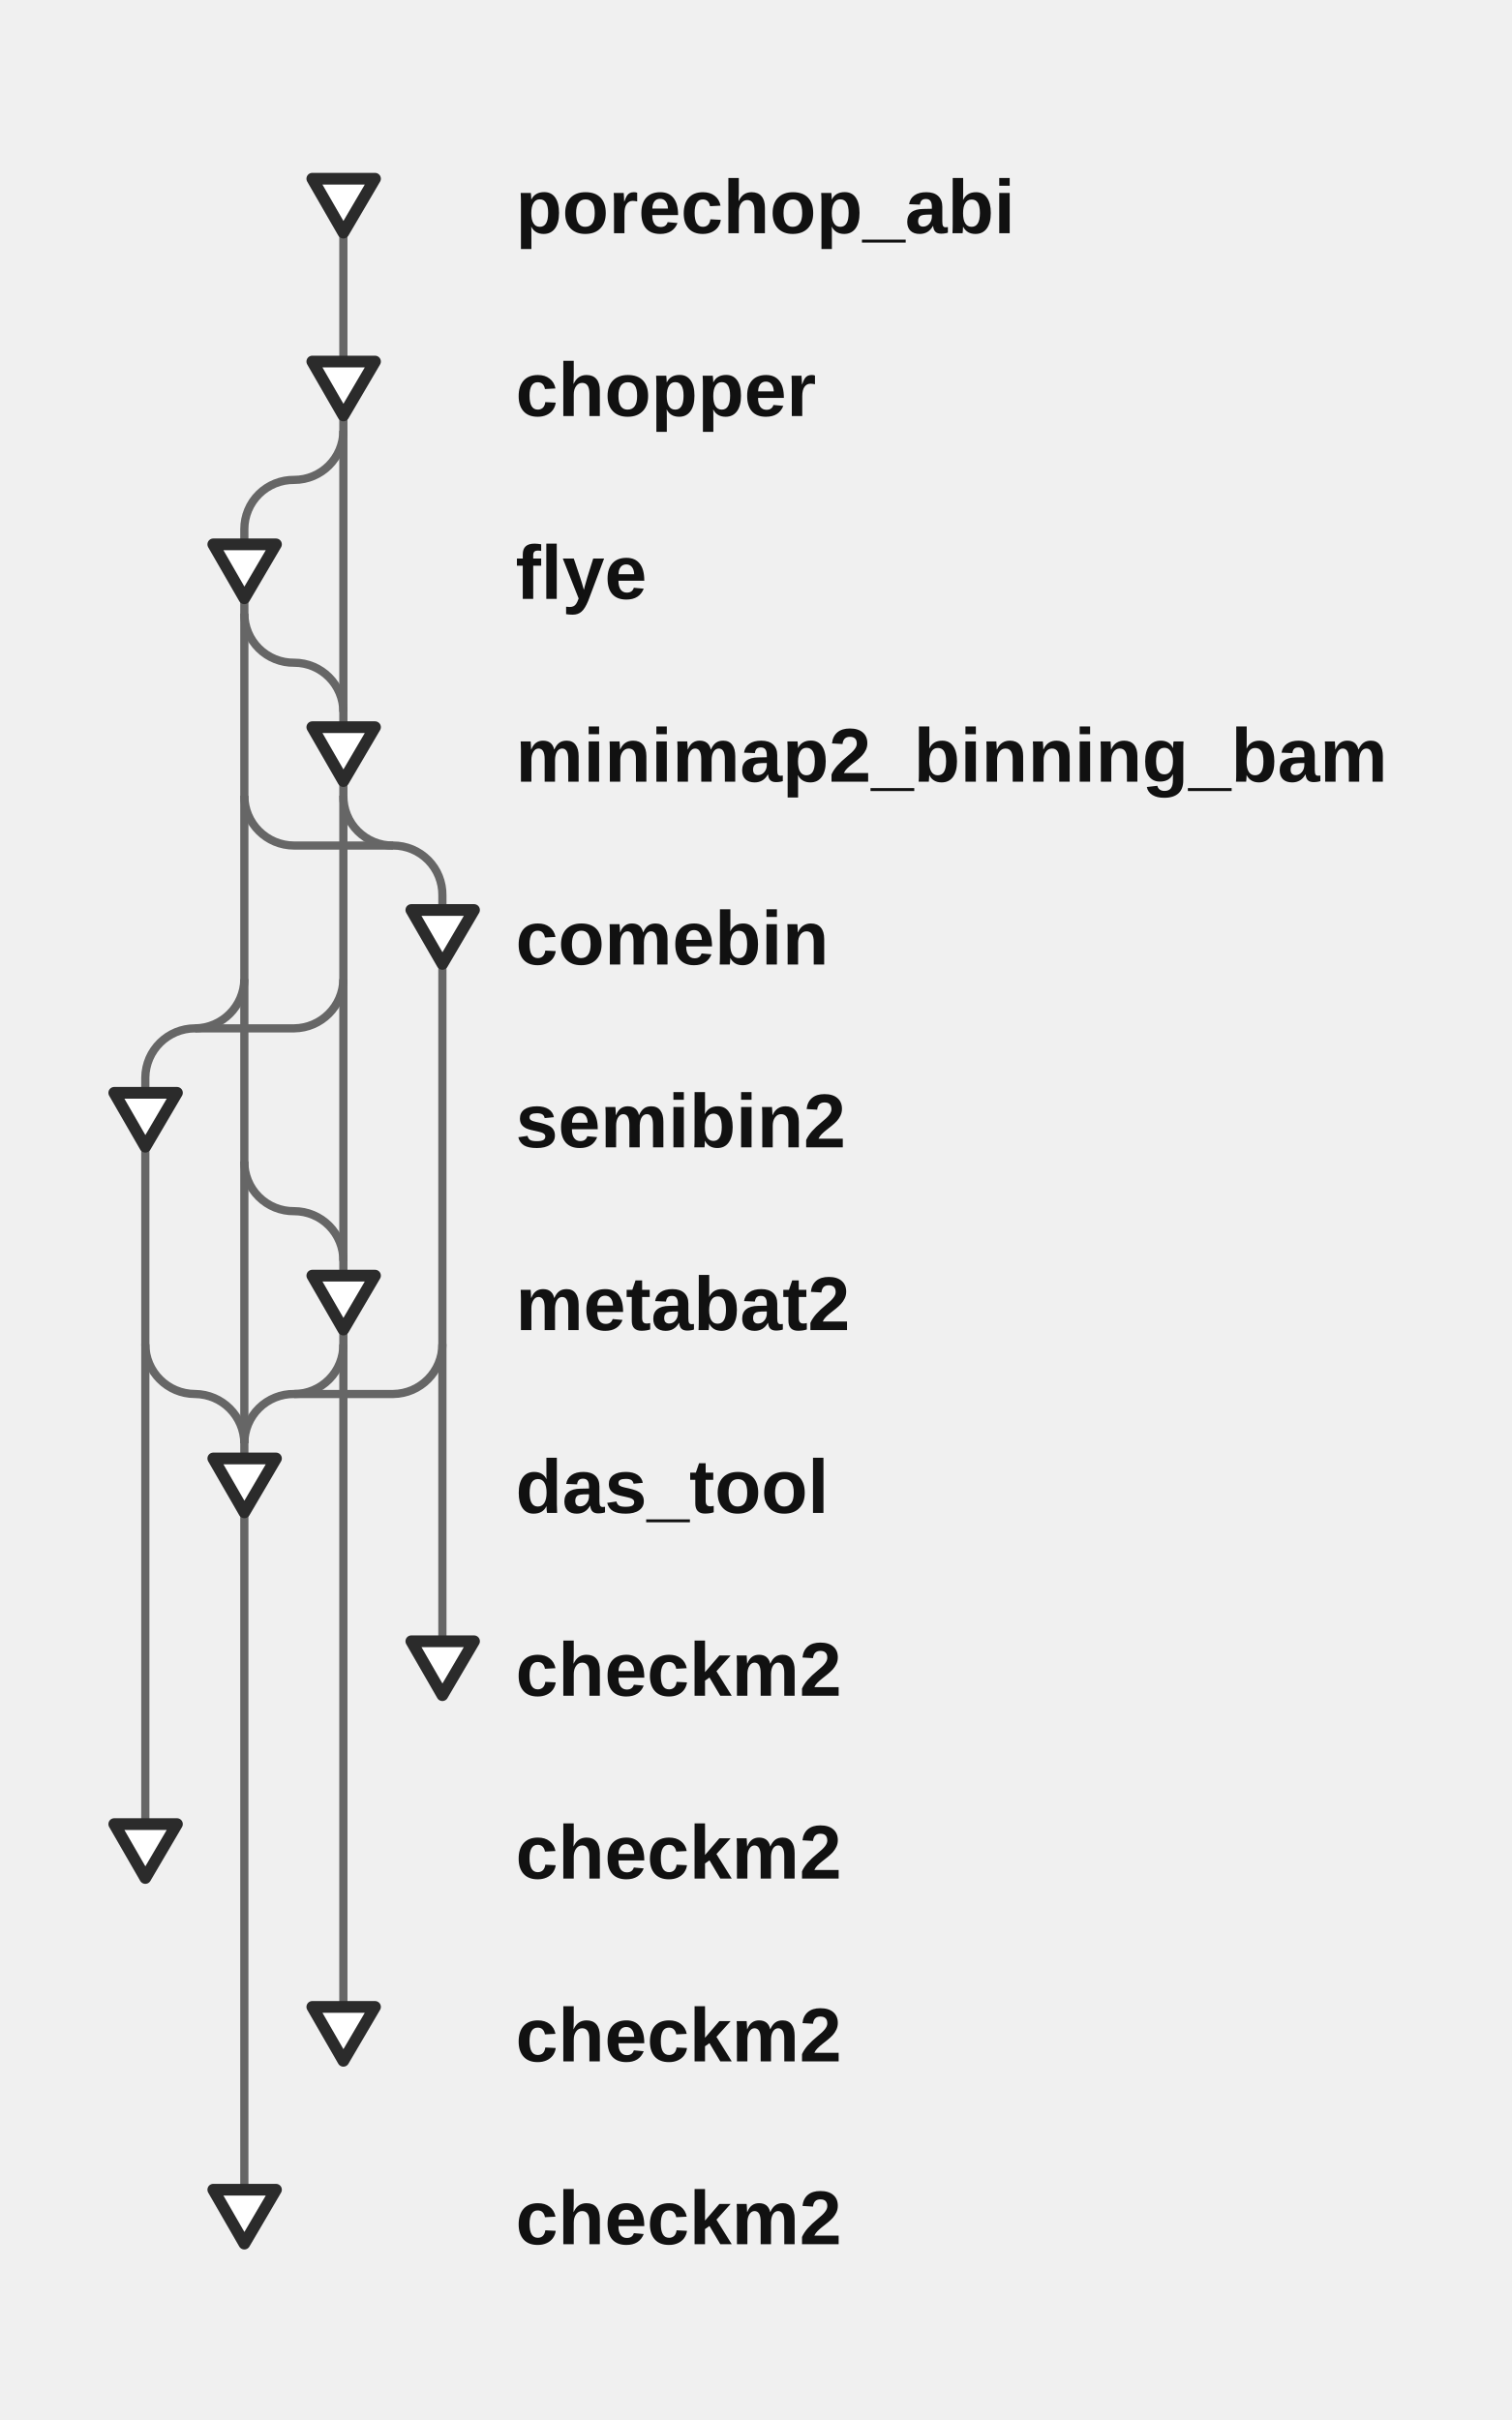
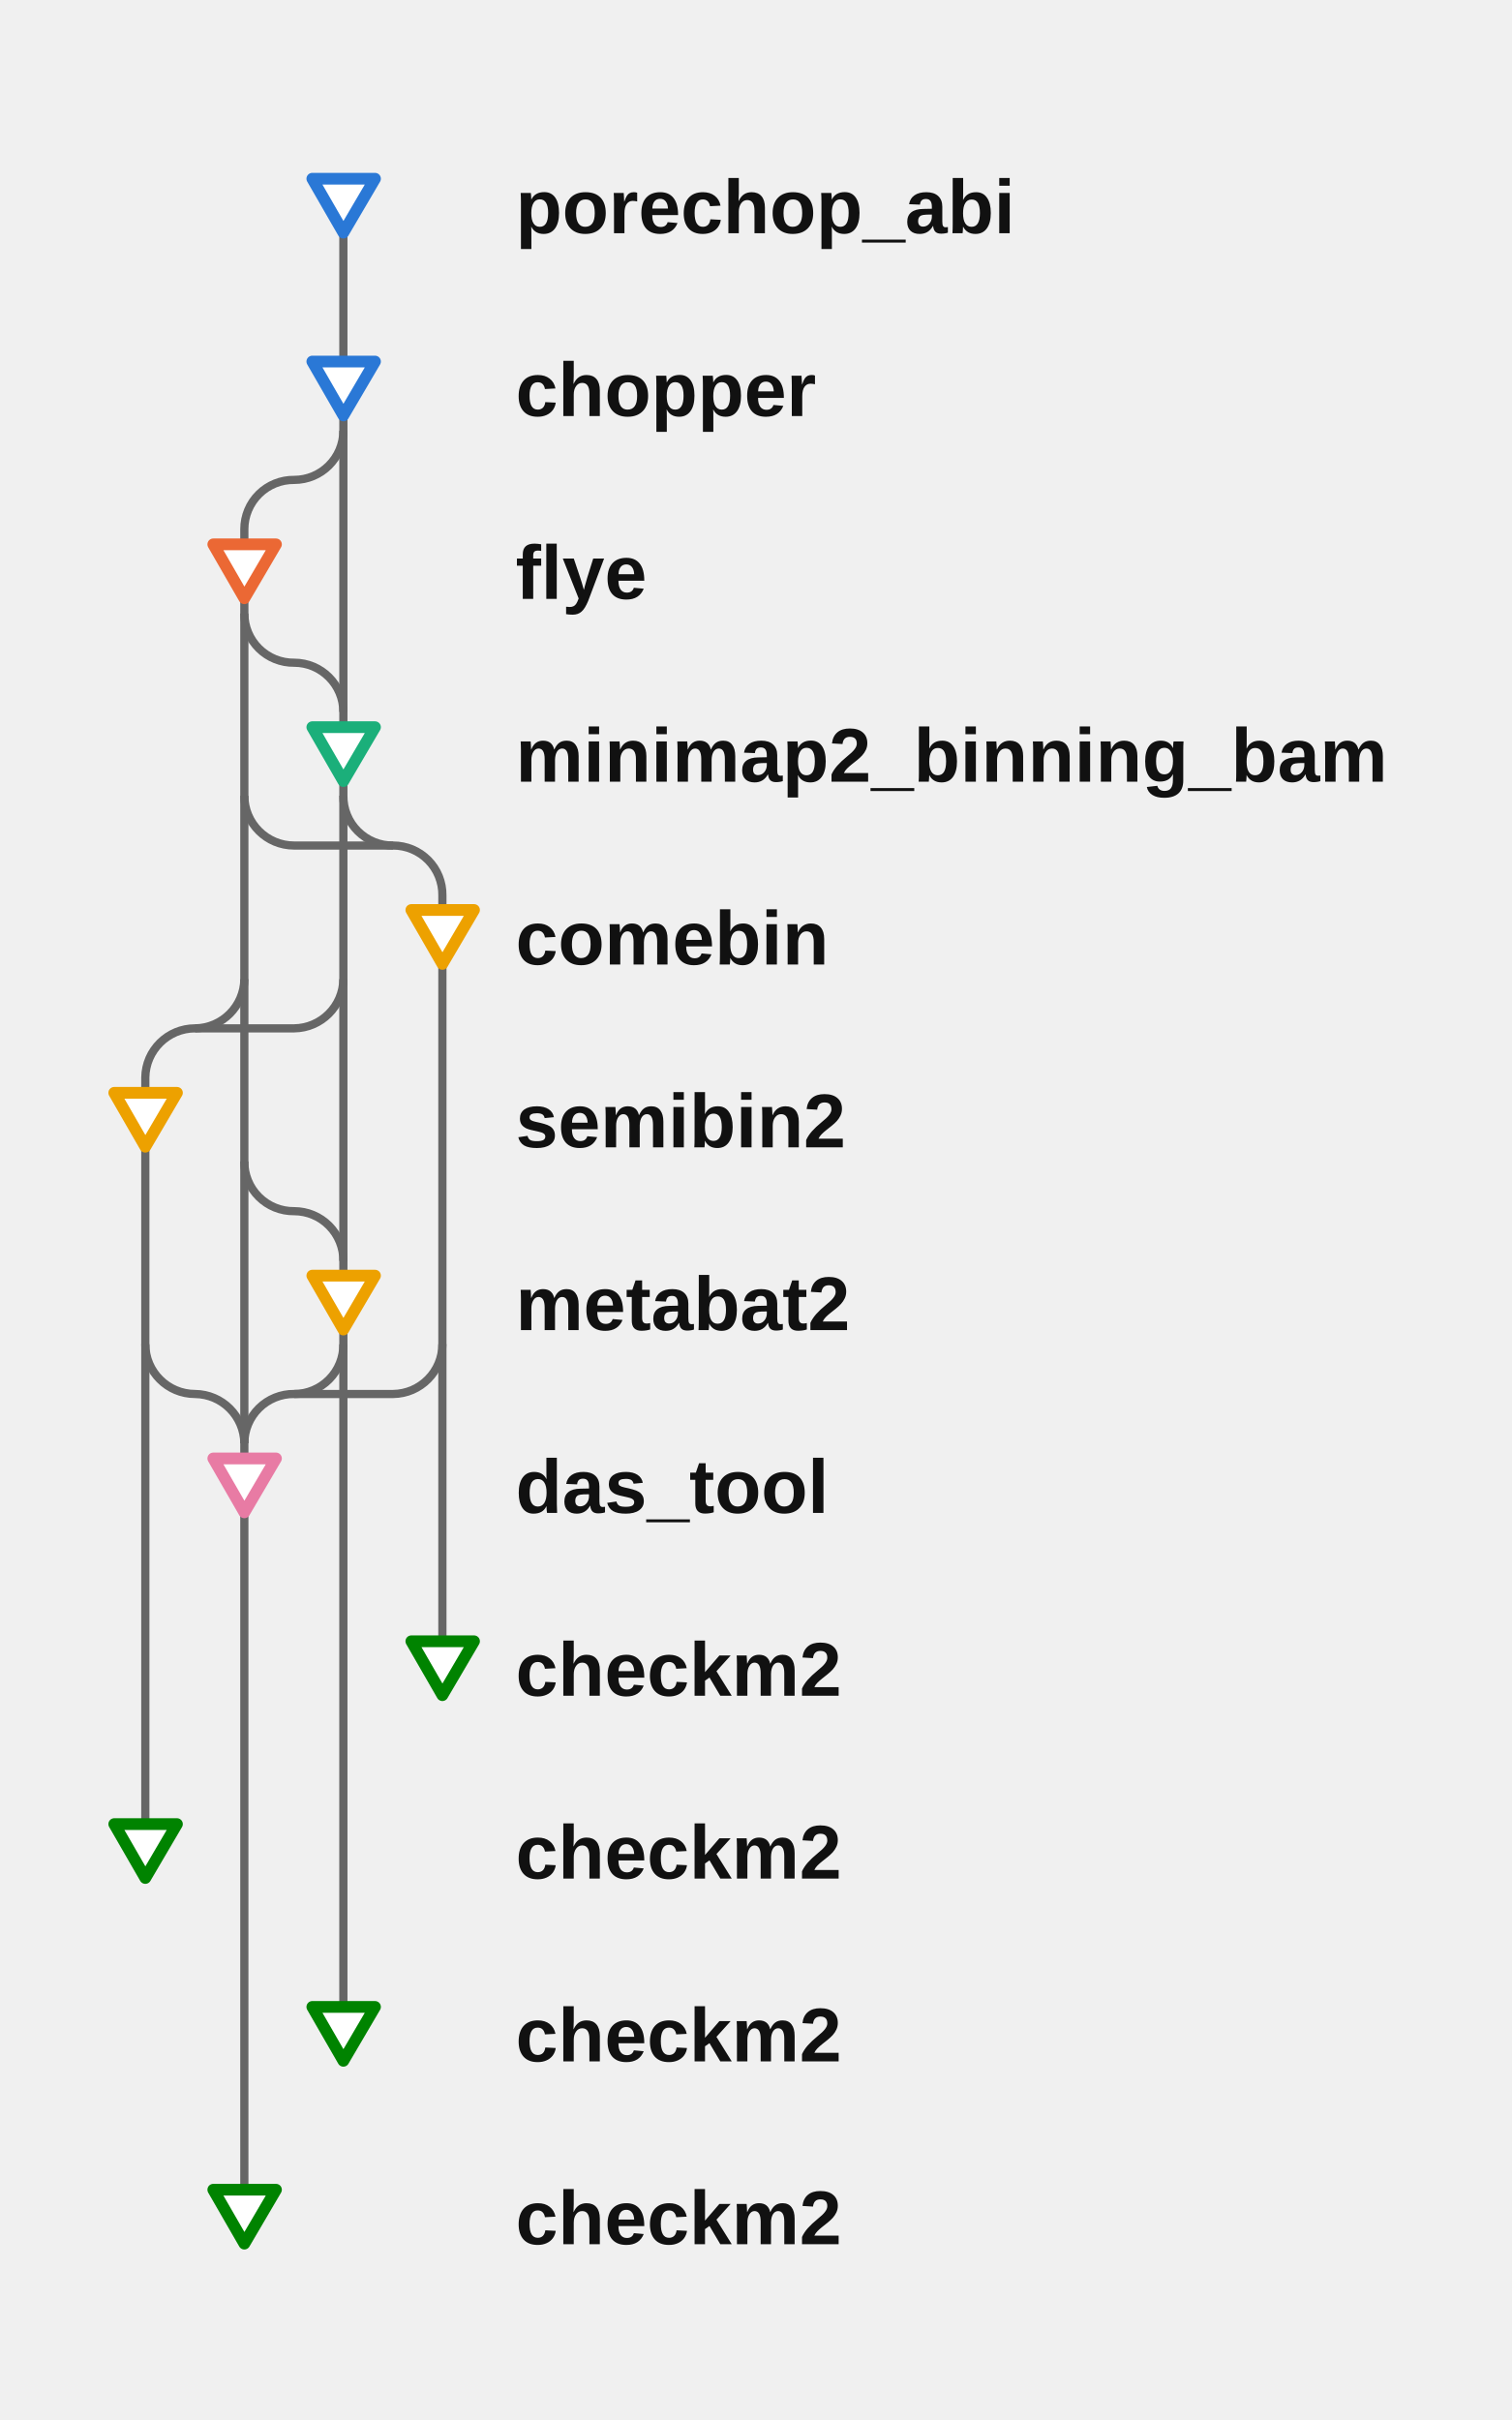
<svg xmlns="http://www.w3.org/2000/svg" width="258" height="413" viewBox="0 0 258 413">
  <g fill="none" stroke="#666666" stroke-width="1.4" stroke-linejoin="round" stroke-linecap="butt">
    <path d="M 58.6,39.7 L 58.6,61.7" />
    <path d="M 58.6,70.9 L 58.6,73.5 L 58.6,121.5 L 58.6,124.1" />
    <path d="M 58.6,133.3 L 58.6,135.8 L 58.6,167.1 L 58.6,215.2 L 58.6,217.7" />
    <path d="M 58.6,226.9 L 58.6,229.4 L 58.6,342.5" />
    <path d="M 41.7,92.9 L 41.7,90.3 A 8.4,8.4 0 0 1 50.2,81.9 A 8.4,8.4 0 0 0 58.6,73.5" />
    <path d="M 41.7,102.1 L 41.7,104.7 L 41.7,135.8 L 41.7,167.1 L 41.7,198.2 L 41.7,246.3 L 41.7,248.9" />
    <path d="M 41.7,258.1 L 41.7,373.7" />
    <path d="M 75.5,155.3 L 75.5,152.8 A 8.4,8.4 0 0 0 67.1,144.3 L 50.2,144.3 A 8.5,8.5 0 0 1 41.7,135.8" />
    <path d="M 75.5,164.5 L 75.5,229.4 L 75.5,280.1" />
    <path d="M 24.8,186.5 L 24.8,183.9 A 8.5,8.5 0 0 1 33.3,175.5 L 50.2,175.5 A 8.5,8.5 0 0 0 58.6,167.1" />
    <path d="M 24.8,195.7 L 24.8,229.4 L 24.8,311.3" />
    <path d="M 41.7,104.7 A 8.4,8.4 0 0 0 50.2,113.1 A 8.4,8.4 0 0 1 58.6,121.5" />
    <path d="M 41.7,167.1 A 8.5,8.5 0 0 1 33.3,175.5" />
    <path d="M 41.7,198.2 A 8.4,8.4 0 0 0 50.2,206.7 A 8.4,8.4 0 0 1 58.6,215.2" />
    <path d="M 58.6,135.8 A 8.4,8.4 0 0 0 67.1,144.3" />
    <path d="M 75.5,229.4 A 8.5,8.5 0 0 1 67.1,237.9 L 50.2,237.9 A 8.4,8.4 0 0 0 41.7,246.3" />
    <path d="M 24.8,229.4 A 8.5,8.5 0 0 0 33.3,237.9 A 8.5,8.5 0 0 1 41.7,246.3" />
    <path d="M 58.6,229.4 A 8.4,8.4 0 0 1 50.2,237.9" />
  </g>
  <g>
-     <polygon points="53.3,30.5 64.0,30.5 58.6,39.7" fill="#FFFFFF" stroke="#2B2B2B" stroke-width="2.0" stroke-linejoin="round" />
+     <polygon points="53.3,30.5 64.0,30.5 58.6,39.7" fill="#FFFFFF" stroke="#2a78d6" stroke-width="2.0" stroke-linejoin="round" />
    <text x="88.0" y="39.8" font-family="Arial" font-size="13" fill="#111111" font-weight="600" text-anchor="start">porechop_abi</text>
  </g>
  <g>
-     <polygon points="53.3,61.7 64.0,61.7 58.6,70.9" fill="#FFFFFF" stroke="#2B2B2B" stroke-width="2.0" stroke-linejoin="round" />
+     <polygon points="53.3,61.7 64.0,61.7 58.6,70.9" fill="#FFFFFF" stroke="#2a78d6" stroke-width="2.0" stroke-linejoin="round" />
    <text x="88.0" y="71.0" font-family="Arial" font-size="13" fill="#111111" font-weight="600" text-anchor="start">chopper</text>
  </g>
  <g>
-     <polygon points="36.4,92.9 47.1,92.9 41.7,102.1" fill="#FFFFFF" stroke="#2B2B2B" stroke-width="2.0" stroke-linejoin="round" />
+     <polygon points="36.4,92.9 47.1,92.9 41.7,102.1" fill="#FFFFFF" stroke="#eb6834" stroke-width="2.0" stroke-linejoin="round" />
    <text x="88.0" y="102.2" font-family="Arial" font-size="13" fill="#111111" font-weight="600" text-anchor="start">flye</text>
  </g>
  <g>
-     <polygon points="53.3,124.1 64.0,124.1 58.6,133.3" fill="#FFFFFF" stroke="#2B2B2B" stroke-width="2.0" stroke-linejoin="round" />
+     <polygon points="53.3,124.1 64.0,124.1 58.6,133.3" fill="#FFFFFF" stroke="#1baf7a" stroke-width="2.0" stroke-linejoin="round" />
    <text x="88.0" y="133.4" font-family="Arial" font-size="13" fill="#111111" font-weight="600" text-anchor="start">minimap2_binning_bam</text>
  </g>
  <g>
-     <polygon points="70.2,155.3 80.9,155.3 75.5,164.5" fill="#FFFFFF" stroke="#2B2B2B" stroke-width="2.0" stroke-linejoin="round" />
+     <polygon points="70.2,155.3 80.9,155.3 75.5,164.5" fill="#FFFFFF" stroke="#eda100" stroke-width="2.0" stroke-linejoin="round" />
    <text x="88.0" y="164.6" font-family="Arial" font-size="13" fill="#111111" font-weight="600" text-anchor="start">comebin</text>
  </g>
  <g>
-     <polygon points="19.5,186.5 30.2,186.5 24.8,195.7" fill="#FFFFFF" stroke="#2B2B2B" stroke-width="2.0" stroke-linejoin="round" />
+     <polygon points="19.5,186.5 30.2,186.5 24.8,195.7" fill="#FFFFFF" stroke="#eda100" stroke-width="2.0" stroke-linejoin="round" />
    <text x="88.0" y="195.8" font-family="Arial" font-size="13" fill="#111111" font-weight="600" text-anchor="start">semibin2</text>
  </g>
  <g>
-     <polygon points="53.3,217.7 64.0,217.7 58.6,226.9" fill="#FFFFFF" stroke="#2B2B2B" stroke-width="2.0" stroke-linejoin="round" />
+     <polygon points="53.3,217.7 64.0,217.7 58.6,226.9" fill="#FFFFFF" stroke="#eda100" stroke-width="2.0" stroke-linejoin="round" />
    <text x="88.0" y="227.0" font-family="Arial" font-size="13" fill="#111111" font-weight="600" text-anchor="start">metabat2</text>
  </g>
  <g>
-     <polygon points="36.4,248.9 47.1,248.9 41.7,258.1" fill="#FFFFFF" stroke="#2B2B2B" stroke-width="2.0" stroke-linejoin="round" />
+     <polygon points="36.4,248.9 47.1,248.9 41.7,258.1" fill="#FFFFFF" stroke="#e87ba4" stroke-width="2.0" stroke-linejoin="round" />
    <text x="88.0" y="258.2" font-family="Arial" font-size="13" fill="#111111" font-weight="600" text-anchor="start">das_tool</text>
  </g>
  <g>
-     <polygon points="70.2,280.1 80.9,280.1 75.5,289.3" fill="#FFFFFF" stroke="#2B2B2B" stroke-width="2.0" stroke-linejoin="round" />
+     <polygon points="70.2,280.1 80.9,280.1 75.5,289.3" fill="#FFFFFF" stroke="#008300" stroke-width="2.0" stroke-linejoin="round" />
    <text x="88.0" y="289.4" font-family="Arial" font-size="13" fill="#111111" font-weight="600" text-anchor="start">checkm2</text>
  </g>
  <g>
-     <polygon points="19.5,311.3 30.2,311.3 24.8,320.5" fill="#FFFFFF" stroke="#2B2B2B" stroke-width="2.0" stroke-linejoin="round" />
+     <polygon points="19.5,311.3 30.2,311.3 24.8,320.5" fill="#FFFFFF" stroke="#008300" stroke-width="2.0" stroke-linejoin="round" />
    <text x="88.0" y="320.6" font-family="Arial" font-size="13" fill="#111111" font-weight="600" text-anchor="start">checkm2</text>
  </g>
  <g>
-     <polygon points="53.3,342.5 64.0,342.5 58.6,351.7" fill="#FFFFFF" stroke="#2B2B2B" stroke-width="2.0" stroke-linejoin="round" />
+     <polygon points="53.3,342.5 64.0,342.5 58.6,351.7" fill="#FFFFFF" stroke="#008300" stroke-width="2.0" stroke-linejoin="round" />
    <text x="88.0" y="351.8" font-family="Arial" font-size="13" fill="#111111" font-weight="600" text-anchor="start">checkm2</text>
  </g>
  <g>
-     <polygon points="36.4,373.7 47.1,373.7 41.7,382.9" fill="#FFFFFF" stroke="#2B2B2B" stroke-width="2.0" stroke-linejoin="round" />
+     <polygon points="36.4,373.7 47.1,373.7 41.7,382.9" fill="#FFFFFF" stroke="#008300" stroke-width="2.0" stroke-linejoin="round" />
    <text x="88.0" y="383.0" font-family="Arial" font-size="13" fill="#111111" font-weight="600" text-anchor="start">checkm2</text>
  </g>
</svg>
